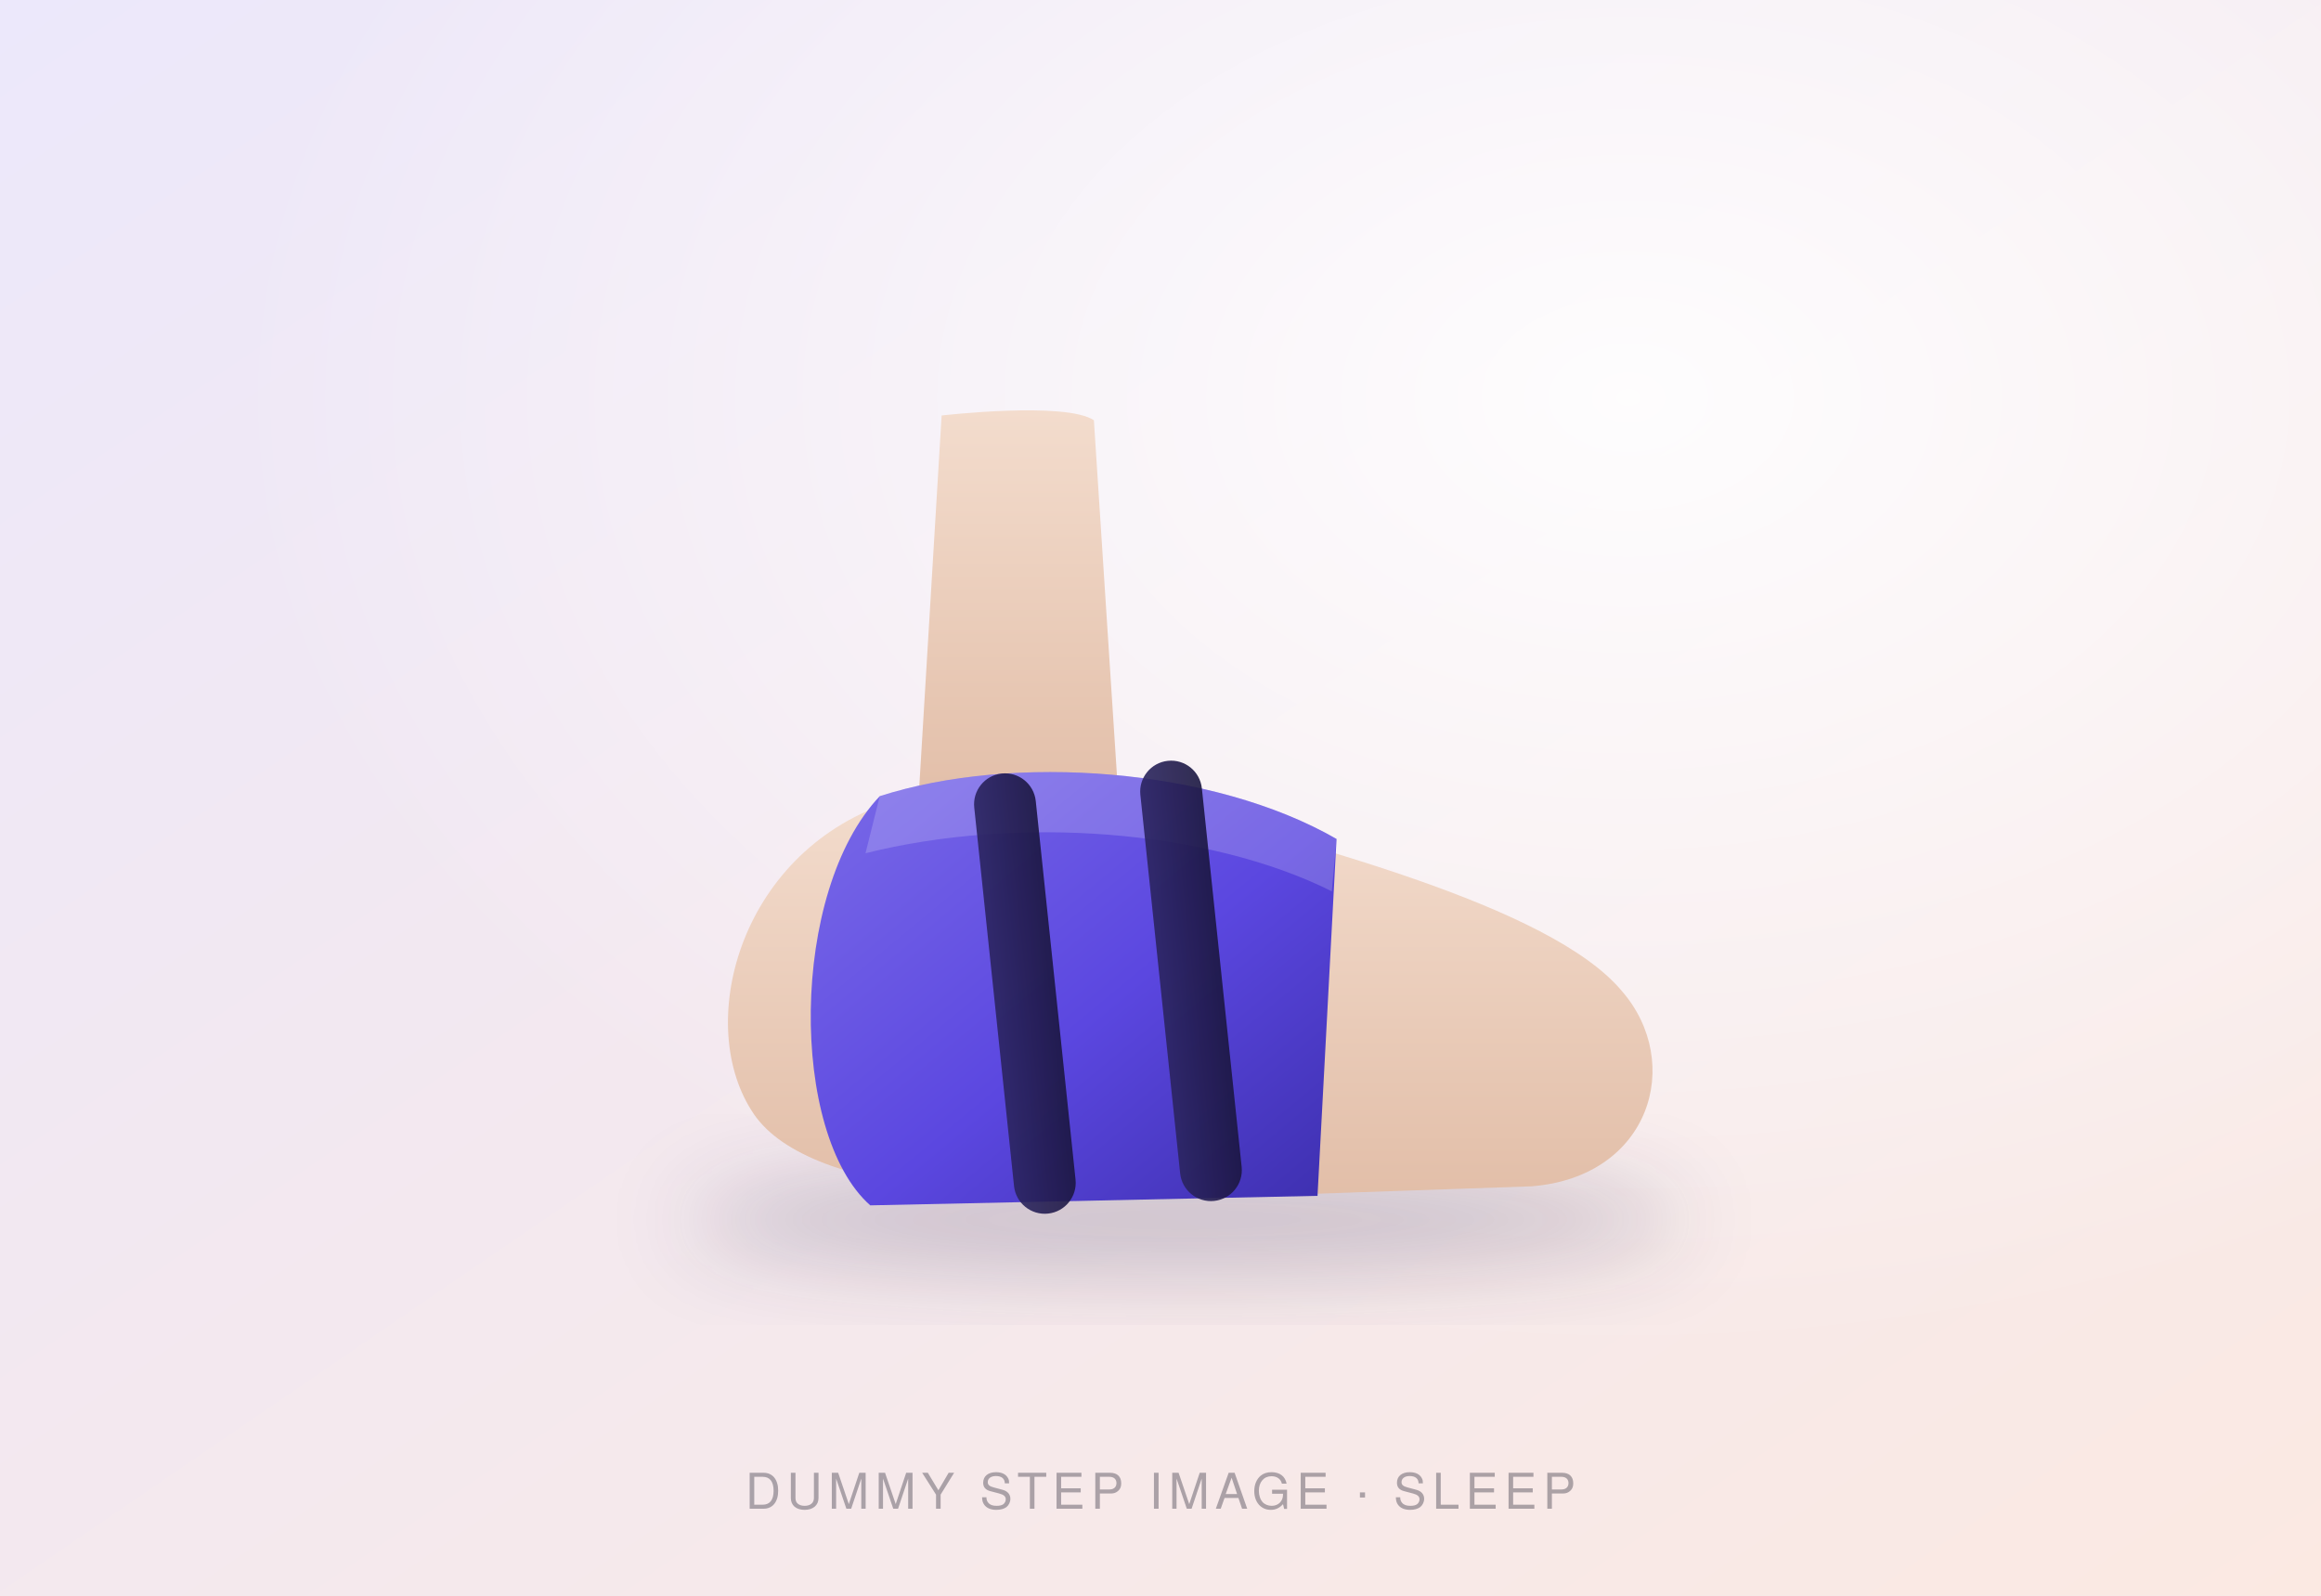
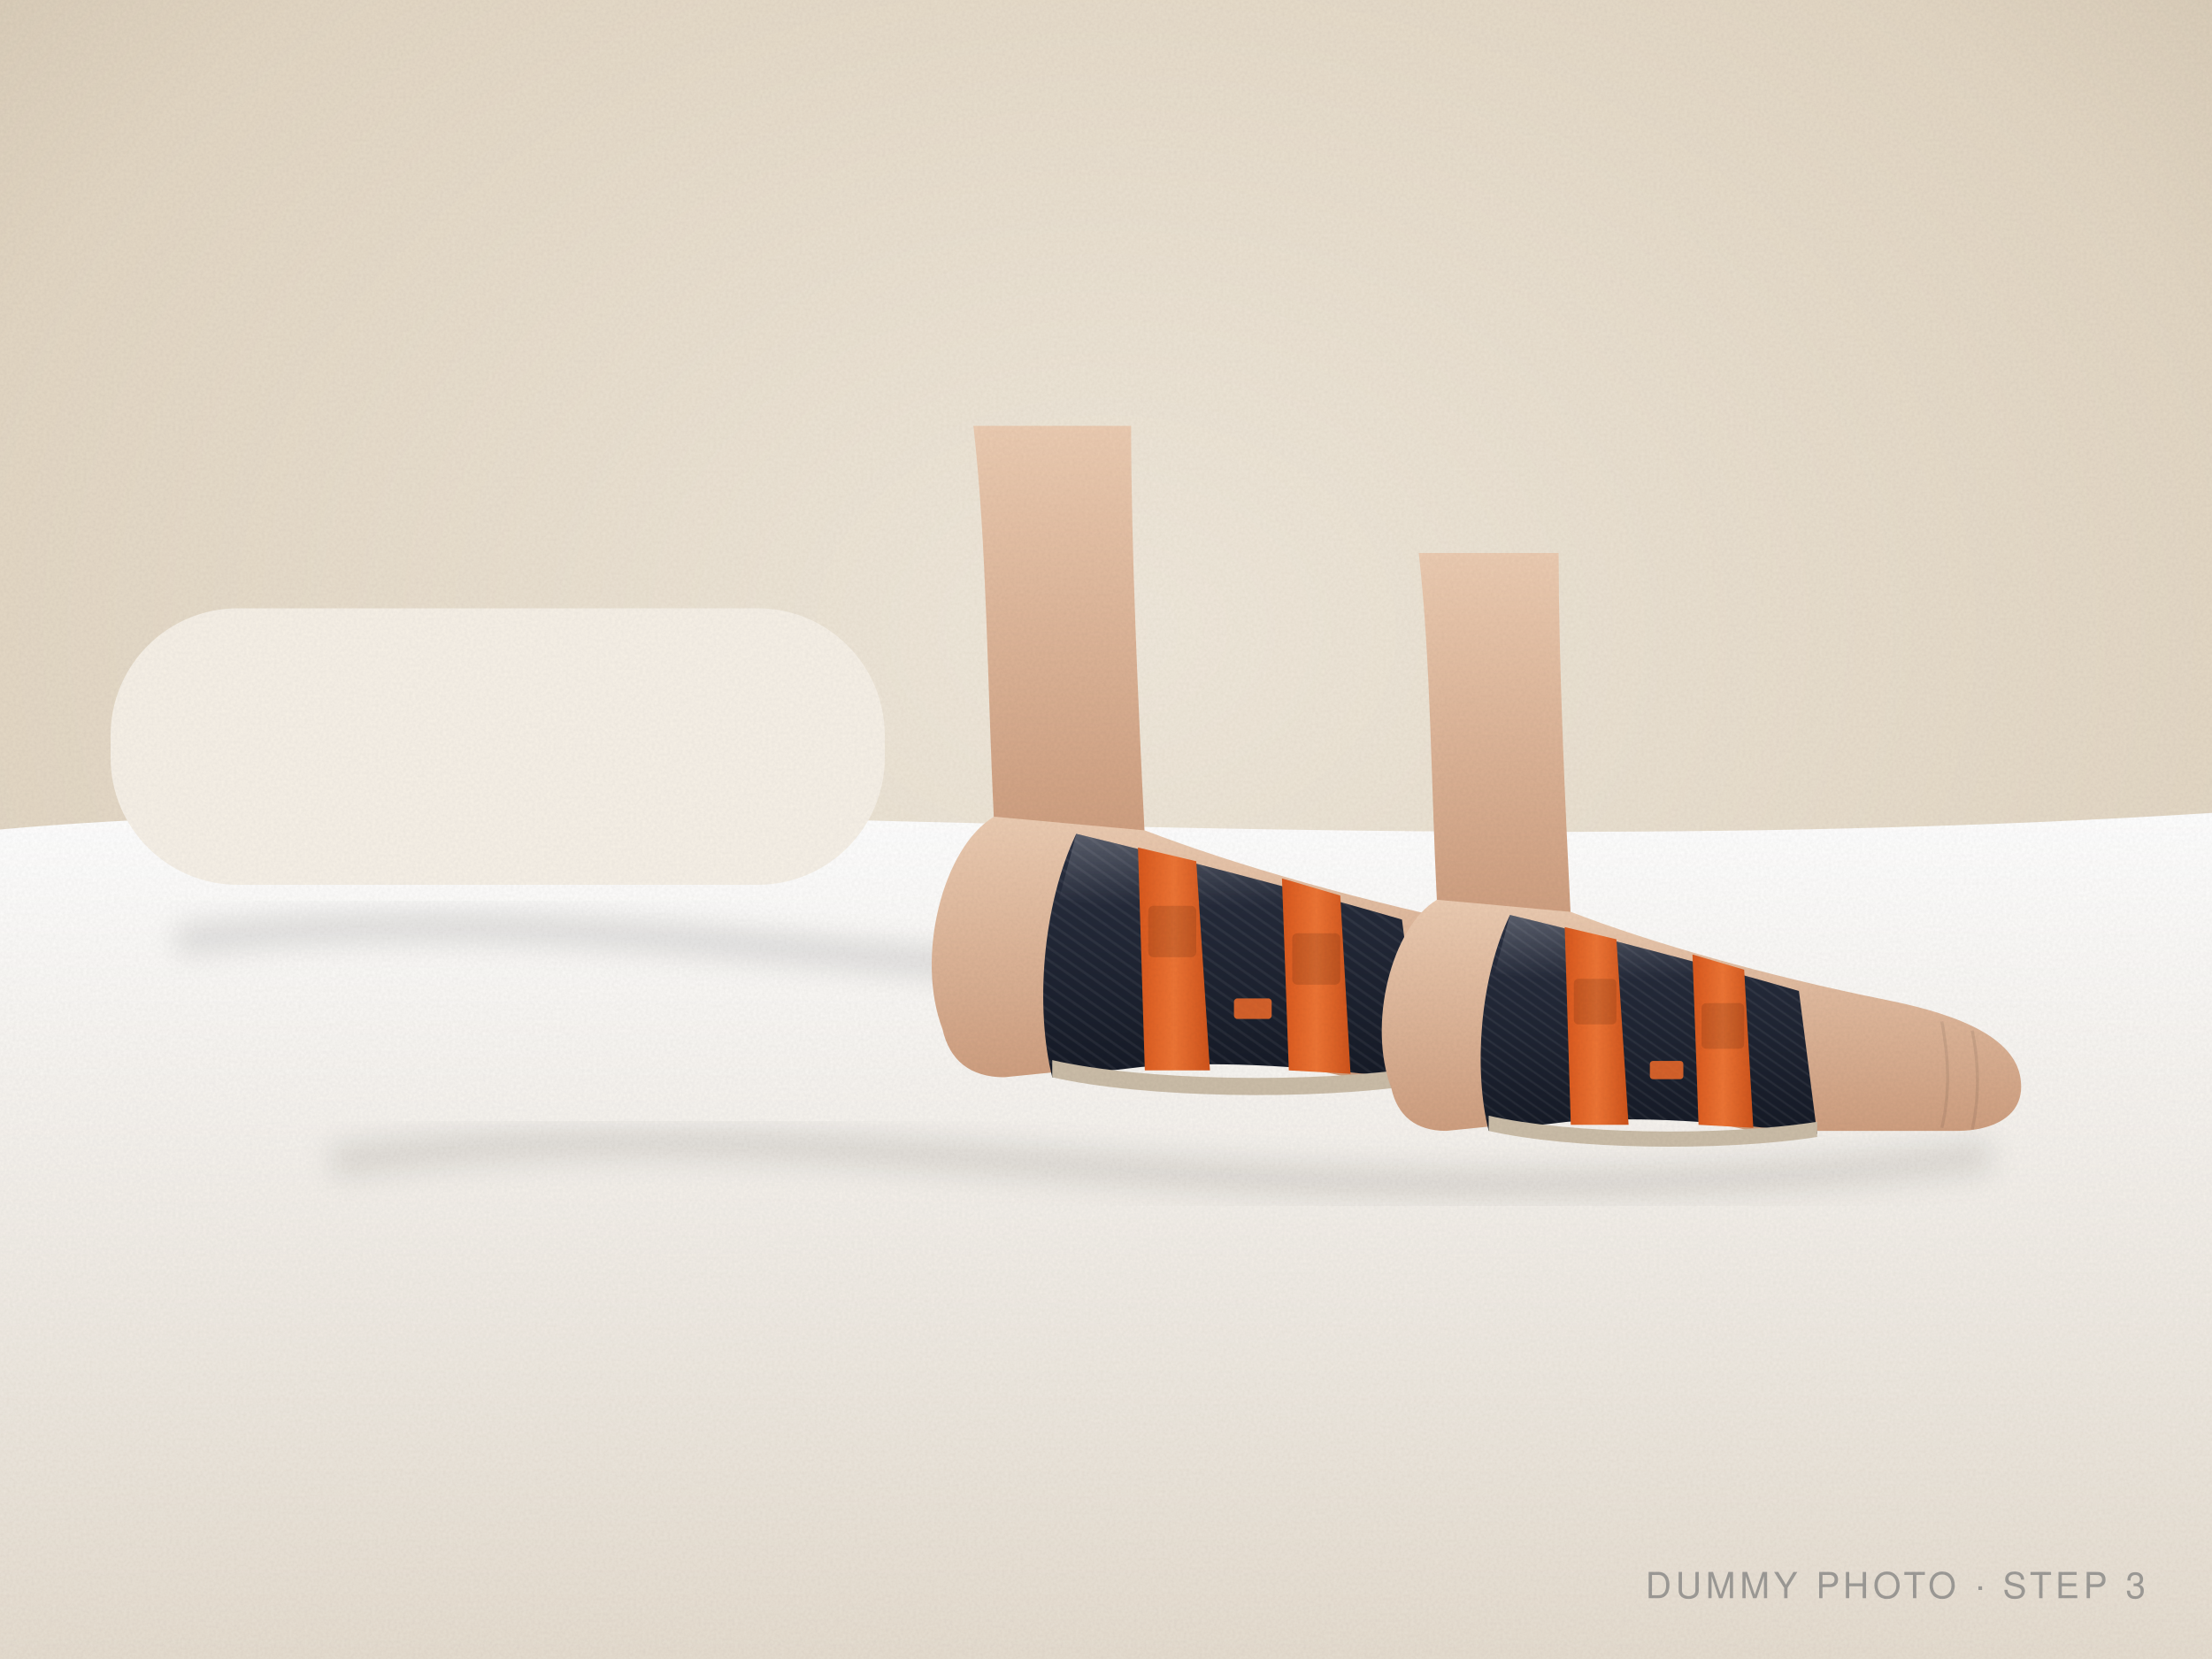
- <svg xmlns="http://www.w3.org/2000/svg" viewBox="0 0 800 550" width="800" height="550">
+ <svg xmlns="http://www.w3.org/2000/svg" viewBox="0 0 800 600" width="800" height="600">
  <defs>
-     <linearGradient id="bgA" x1="0" y1="0" x2="1" y2="1">
-       <stop offset="0" stop-color="#ece8fb" />
-       <stop offset="1" stop-color="#fbe9e2" />
+     <radialGradient id="paper" cx=".5" cy=".38" r=".8">
+       <stop offset="0" stop-color="#f1e9dc" />
+       <stop offset=".65" stop-color="#e3d7c4" />
+       <stop offset="1" stop-color="#cdbfa9" />
+     </radialGradient>
+     <radialGradient id="paper2" cx=".5" cy=".35" r=".85">
+       <stop offset="0" stop-color="#ece4d7" />
+       <stop offset="1" stop-color="#c9bba4" />
+     </radialGradient>
+     <radialGradient id="night" cx=".78" cy=".2" r="1">
+       <stop offset="0" stop-color="#25324c" />
+       <stop offset=".5" stop-color="#142036" />
+       <stop offset="1" stop-color="#090e19" />
+     </radialGradient>
+     <radialGradient id="lamp" cx=".5" cy=".5" r=".5">
+       <stop offset="0" stop-color="#e8682a" stop-opacity=".55" />
+       <stop offset="1" stop-color="#e8682a" stop-opacity="0" />
+     </radialGradient>
+     <linearGradient id="skin" x1="0" y1="0" x2="0" y2="1">
+       <stop offset="0" stop-color="#ecccb2" />
+       <stop offset="1" stop-color="#cf9f80" />
    </linearGradient>
-     <linearGradient id="bgB" x1="0" y1="0" x2="0" y2="1">
-       <stop offset="0" stop-color="#f3f1fa" />
-       <stop offset="1" stop-color="#e3def4" />
+     <linearGradient id="skinNight" x1="0" y1="0" x2="0" y2="1">
+       <stop offset="0" stop-color="#c79a7f" />
+       <stop offset="1" stop-color="#8e6754" />
    </linearGradient>
-     <linearGradient id="bgC" x1="0" y1="0" x2="1" y2="1">
-       <stop offset="0" stop-color="#2a2348" />
-       <stop offset="1" stop-color="#14112a" />
-     </linearGradient>
-     <linearGradient id="skin" x1="0" y1="0" x2="0" y2="1">
-       <stop offset="0" stop-color="#f3dccd" />
-       <stop offset="1" stop-color="#e2bea8" />
-     </linearGradient>
-     <linearGradient id="wrap" x1="0" y1="0" x2="1" y2="1">
-       <stop offset="0" stop-color="#7a6ae8" />
-       <stop offset=".55" stop-color="#5b47e0" />
-       <stop offset="1" stop-color="#3d2fae" />
-     </linearGradient>
-     <linearGradient id="wrap2" x1="0" y1="0" x2="1" y2="1">
-       <stop offset="0" stop-color="#d9d4ea" />
-       <stop offset="1" stop-color="#a9a2c4" />
+     <linearGradient id="knit" x1="0" y1="0" x2="0" y2="1">
+       <stop offset="0" stop-color="#2b3142" />
+       <stop offset="1" stop-color="#151a26" />
    </linearGradient>
    <linearGradient id="strap" x1="0" y1="0" x2="1" y2="0">
-       <stop offset="0" stop-color="#2b2460" />
-       <stop offset="1" stop-color="#1b1640" />
+       <stop offset="0" stop-color="#d9581d" />
+       <stop offset=".5" stop-color="#ee7535" />
+       <stop offset="1" stop-color="#cf531b" />
    </linearGradient>
-     <radialGradient id="glow" cx=".7" cy=".25" r=".6">
-       <stop offset="0" stop-color="#ffffff" stop-opacity=".9" />
-       <stop offset="1" stop-color="#ffffff" stop-opacity="0" />
-     </radialGradient>
-     <filter id="soft" x="-50%" y="-50%" width="200%" height="200%">
-       <feGaussianBlur stdDeviation="18" />
+     <linearGradient id="sheet" x1="0" y1="0" x2="0" y2="1">
+       <stop offset="0" stop-color="#2a3956" />
+       <stop offset="1" stop-color="#1a2640" />
+     </linearGradient>
+     <linearGradient id="sheetLight" x1="0" y1="0" x2="0" y2="1">
+       <stop offset="0" stop-color="#ffffff" />
+       <stop offset="1" stop-color="#e6ddd0" />
+     </linearGradient>
+     <linearGradient id="hl" x1="0" y1="0" x2="0" y2="1">
+       <stop offset="0" stop-color="#fff" stop-opacity=".22" />
+       <stop offset=".5" stop-color="#fff" stop-opacity="0" />
+     </linearGradient>
+     <pattern id="knitTex" width="6" height="6" patternUnits="userSpaceOnUse" patternTransform="rotate(35)">
+       <path d="M0 3h6" stroke="#ffffff" stroke-opacity=".06" stroke-width="1.4" />
+     </pattern>
+     <pattern id="foamTex" width="10" height="10" patternUnits="userSpaceOnUse">
+       <circle cx="3" cy="3" r="1.1" fill="#000" fill-opacity=".07" />
+       <circle cx="8" cy="7" r=".8" fill="#000" fill-opacity=".05" />
+     </pattern>
+     <filter id="blur" x="-50%" y="-50%" width="200%" height="200%">
+       <feGaussianBlur stdDeviation="14" />
    </filter>
-     <filter id="softer" x="-50%" y="-50%" width="200%" height="200%">
-       <feGaussianBlur stdDeviation="40" />
+     <filter id="blurS" x="-50%" y="-50%" width="200%" height="200%">
+       <feGaussianBlur stdDeviation="5" />
+     </filter>
+     <filter id="grain">
+       <feTurbulence type="fractalNoise" baseFrequency=".9" numOctaves="2" stitchTiles="stitch" />
+       <feColorMatrix values="0 0 0 0 0  0 0 0 0 0  0 0 0 0 0  0 0 0 .05 0" />
    </filter>
  </defs>
-   <rect width="800" height="550" fill="url(#bgA)" />
-   <rect width="800" height="550" fill="url(#glow)" />
-   <g transform="translate(400 340) scale(0.82)">
-     <ellipse cx="10" cy="98" rx="210" ry="22" fill="#2a2150" opacity=".22" filter="url(#soft)" />
-     <path d="M-92 -240 C-92 -240 -40 -246 -28 -238 L-18 -84 L-102 -74 Z" fill="url(#skin)" />
-     <path d="M-112 -78 C-176 -58 -196 14 -172 52 C-150 88 -60 92 40 88 L156 84 C206 80 220 32 194 2 C164 -34 62 -60 -20 -82 Z" fill="url(#skin)" />
-     <path d="M-118 -80 C-62 -98 22 -92 74 -62 L66 88 L-122 92 C-156 62 -156 -40 -118 -80 Z" fill="url(#wrap)" />
-     <path d="M-118 -80 C-62 -98 22 -92 74 -62 L72 -40 C20 -66 -60 -72 -124 -56 Z" fill="#fff" opacity=".18" />
-     <rect x="-70" y="-96" width="26" height="186" rx="13" fill="url(#strap)" transform="rotate(-6)" opacity=".9" />
-     <rect x="0" y="-94" width="26" height="186" rx="13" fill="url(#strap)" transform="rotate(-6)" opacity=".9" />
+   <rect width="800" height="600" fill="url(#paper)" />
+   <path d="M0 300 C200.0 282 480.0 314 800 294 L800 600 L0 600 Z" fill="url(#sheetLight)" />
+   <path d="M64.0 340 C240.0 320 360.0 370 560.0 348" stroke="#000" stroke-opacity=".12" stroke-width="10" fill="none" filter="url(#blurS)" />
+   <path d="M120.0 420 C320.0 395 440 450 720.0 418" stroke="#000" stroke-opacity=".1" stroke-width="12" fill="none" filter="url(#blurS)" />
+   <rect x="40" y="220" width="280" height="100" rx="46" fill="#f7f1e7" />
+   <g transform="translate(450 340) scale(0.62 0.62)">
+     <path d="M-158 -300 C-150 -230 -150 -150 -146 -70 L-58 -60 C-62 -140 -66 -230 -66 -300 Z" fill="url(#skin)" />
+     <path d="M-176 52 C-192 10 -176 -54 -146 -72 L-58 -64 C-6 -44 70 -22 150 -6 C200 4 236 20 238 48 C240 70 220 80 196 80 L60 80 C20 70 -20 66 -60 72 L-140 80 C-160 80 -172 70 -176 52 Z" fill="url(#skin)" />
+     <path d="M186 8 C190 30 192 52 186 78 M206 14 C210 34 211 56 206 79" stroke="#000" stroke-opacity=".08" stroke-width="2" fill="none" />
+     <path d="M-98 -62 C-40 -48 30 -30 92 -12 L104 82 C40 74 -10 70 -60 74 L-112 80 C-122 40 -118 -20 -98 -62 Z" fill="url(#knit)" />
+     <path d="M-98 -62 C-40 -48 30 -30 92 -12 L104 82 C40 74 -10 70 -60 74 L-112 80 C-122 40 -118 -20 -98 -62 Z" fill="url(#knitTex)" />
+     <path d="M-98 -62 C-40 -48 30 -30 92 -12 L96 22 C30 2 -40 -14 -108 -24 Z" fill="url(#hl)" />
+     <path d="M-62 -54 L-28 -46 L-20 76 L-58 76 Z" fill="url(#strap)" />
+     <path d="M22 -36 L56 -26 L62 78 L26 76 Z" fill="url(#strap)" />
+     <rect x="-56" y="-20" width="28" height="30" rx="3" fill="#000" opacity=".12" />
+     <rect x="28" y="-4" width="28" height="30" rx="3" fill="#000" opacity=".12" />
+     <path d="M-112 80 C-60 92 40 94 104 84 L104 74 C40 84 -60 82 -112 70 Z" fill="#cbbda8" />
+     <rect x="-6" y="34" width="22" height="12" rx="2" fill="#e8682a" opacity=".9" />
  </g>
-   <text x="400.0" y="520" font-family="Helvetica,Arial,sans-serif" font-size="17" letter-spacing="2" fill="#1d1b2c" fill-opacity=".35" text-anchor="middle">DUMMY STEP IMAGE · SLEEP</text>
+   <g transform="translate(600 365) scale(0.55 0.55)">
+     <path d="M-158 -300 C-150 -230 -150 -150 -146 -70 L-58 -60 C-62 -140 -66 -230 -66 -300 Z" fill="url(#skin)" />
+     <path d="M-176 52 C-192 10 -176 -54 -146 -72 L-58 -64 C-6 -44 70 -22 150 -6 C200 4 236 20 238 48 C240 70 220 80 196 80 L60 80 C20 70 -20 66 -60 72 L-140 80 C-160 80 -172 70 -176 52 Z" fill="url(#skin)" />
+     <path d="M186 8 C190 30 192 52 186 78 M206 14 C210 34 211 56 206 79" stroke="#000" stroke-opacity=".08" stroke-width="2" fill="none" />
+     <path d="M-98 -62 C-40 -48 30 -30 92 -12 L104 82 C40 74 -10 70 -60 74 L-112 80 C-122 40 -118 -20 -98 -62 Z" fill="url(#knit)" />
+     <path d="M-98 -62 C-40 -48 30 -30 92 -12 L104 82 C40 74 -10 70 -60 74 L-112 80 C-122 40 -118 -20 -98 -62 Z" fill="url(#knitTex)" />
+     <path d="M-98 -62 C-40 -48 30 -30 92 -12 L96 22 C30 2 -40 -14 -108 -24 Z" fill="url(#hl)" />
+     <path d="M-62 -54 L-28 -46 L-20 76 L-58 76 Z" fill="url(#strap)" />
+     <path d="M22 -36 L56 -26 L62 78 L26 76 Z" fill="url(#strap)" />
+     <rect x="-56" y="-20" width="28" height="30" rx="3" fill="#000" opacity=".12" />
+     <rect x="28" y="-4" width="28" height="30" rx="3" fill="#000" opacity=".12" />
+     <path d="M-112 80 C-60 92 40 94 104 84 L104 74 C40 84 -60 82 -112 70 Z" fill="#cbbda8" />
+     <rect x="-6" y="34" width="22" height="12" rx="2" fill="#e8682a" opacity=".9" />
+   </g>
+   <text x="776" y="578" font-family="Helvetica,Arial,sans-serif" font-size="13" letter-spacing="1.5" fill="#131a26" fill-opacity=".35" text-anchor="end">DUMMY PHOTO · STEP 3</text>
+   <rect width="800" height="600" filter="url(#grain)" />
</svg>
